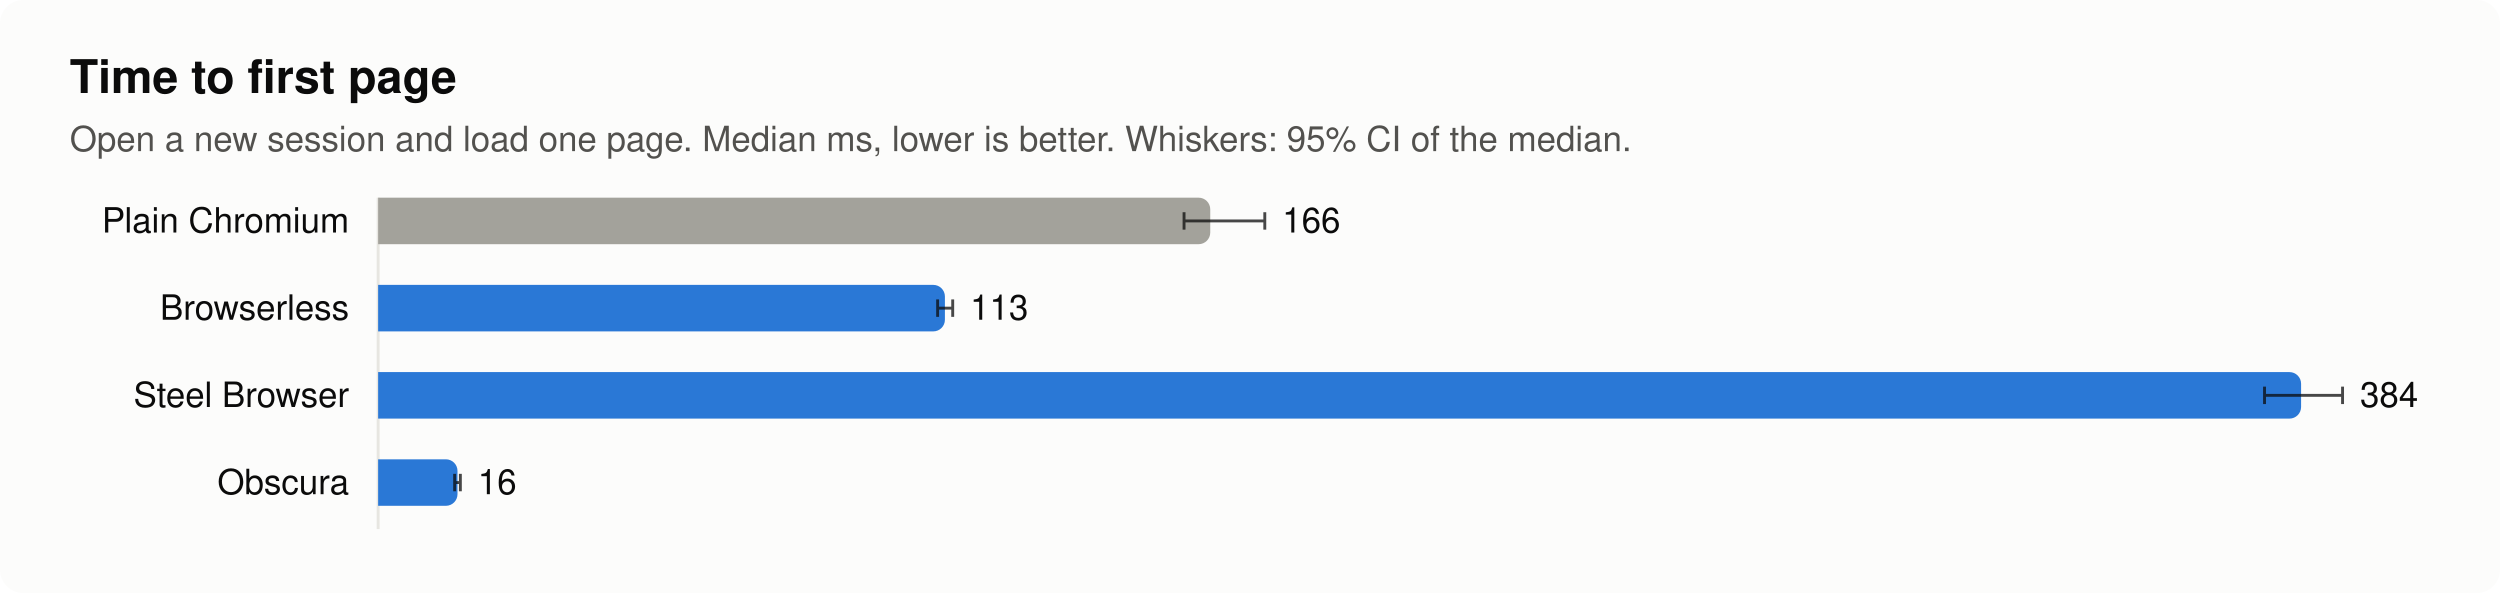
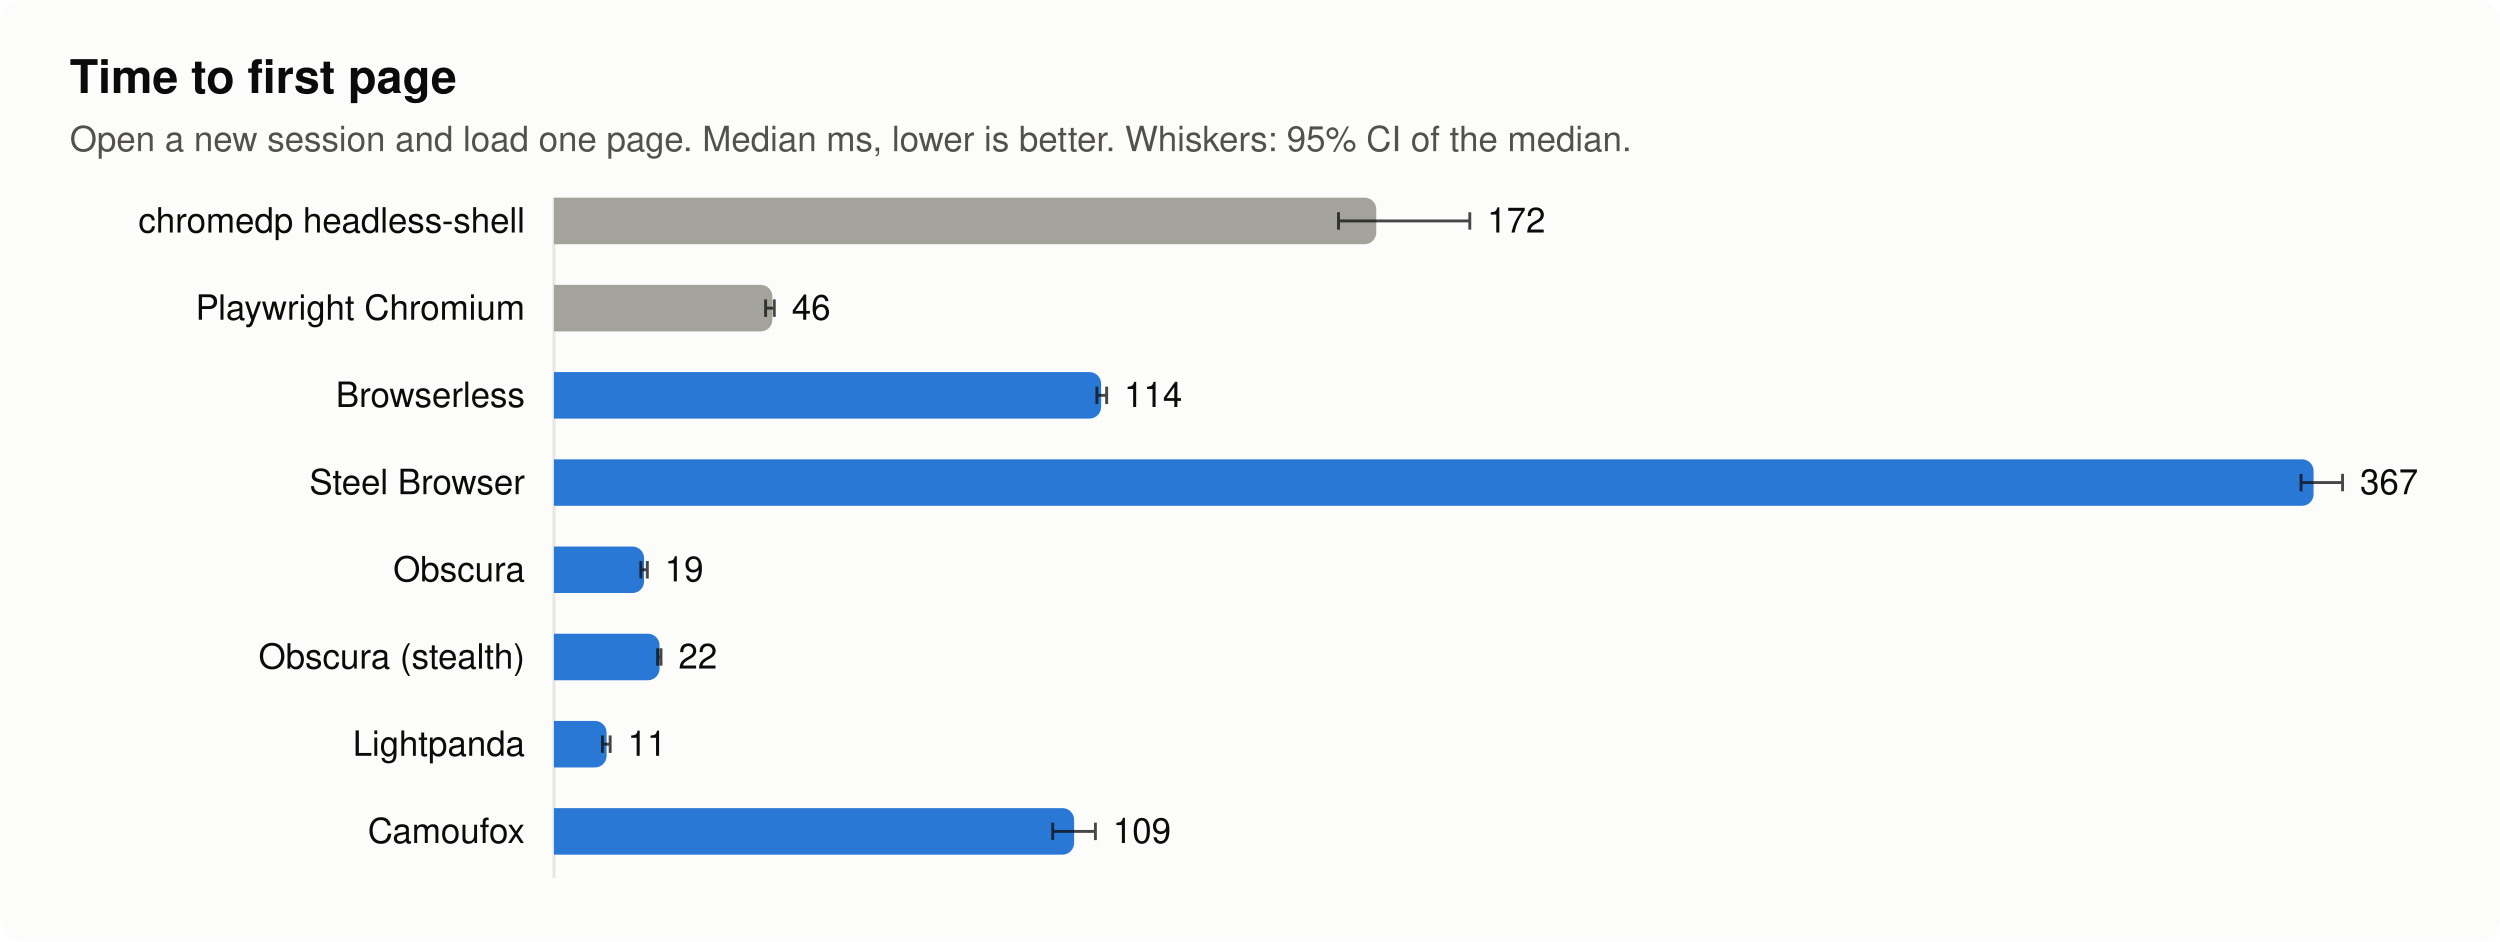
- <svg xmlns="http://www.w3.org/2000/svg" viewBox="0 0 860 204" width="860" height="204" font-family="-apple-system, BlinkMacSystemFont, 'Segoe UI', Helvetica, Arial, sans-serif" role="img" aria-label="Time to first page">
-   <rect width="860" height="204" rx="8" fill="#fcfcfb" />
+ <svg xmlns="http://www.w3.org/2000/svg" viewBox="0 0 860 324" width="860" height="324" font-family="-apple-system, BlinkMacSystemFont, 'Segoe UI', Helvetica, Arial, sans-serif" role="img" aria-label="Time to first page">
+   <rect width="860" height="324" rx="8" fill="#fcfcfb" />
  <text x="24" y="32" font-size="16" font-weight="600" fill="#0b0b0b">Time to first page</text>
  <text x="24" y="52" font-size="12" fill="#52514e">Open a new session and load one page. Median ms, lower is better. Whiskers: 95% CI of the median.</text>
-   <line x1="130.08" y1="68" x2="130.08" y2="182" stroke="#e7e6e1" stroke-width="1" />
-   <text x="120.08" y="80" font-size="12" text-anchor="end" fill="#0b0b0b">Plain Chromium</text>
-   <path d="M130.08,68h282.245a4,4 0 0 1 4,4v8a4,4 0 0 1 -4,4h-282.245z" fill="#a3a29b" />
-   <path d="M407.311,76H435.09M407.311,73v6M435.09,73v6" stroke="#0b0b0b" stroke-width="1" fill="none" opacity="0.75" />
-   <text x="441.09" y="80" font-size="12" fill="#0b0b0b" style="font-variant-numeric: tabular-nums">166</text>
-   <text x="120.08" y="110" font-size="12" text-anchor="end" fill="#0b0b0b">Browserless</text>
-   <path d="M130.08,98h190.97a4,4 0 0 1 4,4v8a4,4 0 0 1 -4,4h-190.97z" fill="#2a78d6" />
-   <path d="M322.54,106H327.73M322.54,103v6M327.73,103v6" stroke="#0b0b0b" stroke-width="1" fill="none" opacity="0.75" />
-   <text x="333.73" y="110" font-size="12" fill="#0b0b0b" style="font-variant-numeric: tabular-nums">113</text>
-   <text x="120.08" y="140" font-size="12" text-anchor="end" fill="#0b0b0b">Steel Browser</text>
-   <path d="M130.08,128h657.495a4,4 0 0 1 4,4v8a4,4 0 0 1 -4,4h-657.495z" fill="#2a78d6" />
-   <path d="M778.998,136H805.84M778.998,133v6M805.84,133v6" stroke="#0b0b0b" stroke-width="1" fill="none" opacity="0.75" />
-   <text x="811.84" y="140" font-size="12" fill="#0b0b0b" style="font-variant-numeric: tabular-nums">384</text>
-   <text x="120.08" y="170" font-size="12" text-anchor="end" fill="#0b0b0b">Obscura</text>
-   <path d="M130.08,158h23.298a4,4 0 0 1 4,4v8a4,4 0 0 1 -4,4h-23.298z" fill="#2a78d6" />
-   <path d="M156.396,166H158.364M156.396,163v6M158.364,163v6" stroke="#0b0b0b" stroke-width="1" fill="none" opacity="0.75" />
-   <text x="164.364" y="170" font-size="12" fill="#0b0b0b" style="font-variant-numeric: tabular-nums">16</text>
+   <line x1="190.56" y1="68" x2="190.56" y2="302" stroke="#e7e6e1" stroke-width="1" />
+   <text x="180.56" y="80" font-size="12" text-anchor="end" fill="#0b0b0b">chromedp headless-shell</text>
+   <path d="M190.56,68h278.875a4,4 0 0 1 4,4v8a4,4 0 0 1 -4,4h-278.875z" fill="#a3a29b" />
+   <path d="M460.441,76H505.608M460.441,73v6M505.608,73v6" stroke="#0b0b0b" stroke-width="1" fill="none" opacity="0.75" />
+   <text x="511.608" y="80" font-size="12" fill="#0b0b0b" style="font-variant-numeric: tabular-nums">172</text>
+   <text x="180.56" y="110" font-size="12" text-anchor="end" fill="#0b0b0b">Playwright Chromium</text>
+   <path d="M190.56,98h71.128a4,4 0 0 1 4,4v8a4,4 0 0 1 -4,4h-71.128z" fill="#a3a29b" />
+   <path d="M263.368,106H266.361M263.368,103v6M266.361,103v6" stroke="#0b0b0b" stroke-width="1" fill="none" opacity="0.75" />
+   <text x="272.361" y="110" font-size="12" fill="#0b0b0b" style="font-variant-numeric: tabular-nums">46</text>
+   <text x="180.56" y="140" font-size="12" text-anchor="end" fill="#0b0b0b">Browserless</text>
+   <path d="M190.56,128h184.223a4,4 0 0 1 4,4v8a4,4 0 0 1 -4,4h-184.223z" fill="#2a78d6" />
+   <path d="M377.332,136H380.689M377.332,133v6M380.689,133v6" stroke="#0b0b0b" stroke-width="1" fill="none" opacity="0.75" />
+   <text x="386.689" y="140" font-size="12" fill="#0b0b0b" style="font-variant-numeric: tabular-nums">114</text>
+   <text x="180.56" y="170" font-size="12" text-anchor="end" fill="#0b0b0b">Steel Browser</text>
+   <path d="M190.56,158h601.311a4,4 0 0 1 4,4v8a4,4 0 0 1 -4,4h-601.311z" fill="#2a78d6" />
+   <path d="M791.551,166H805.84M791.551,163v6M805.84,163v6" stroke="#0b0b0b" stroke-width="1" fill="none" opacity="0.75" />
+   <text x="811.84" y="170" font-size="12" fill="#0b0b0b" style="font-variant-numeric: tabular-nums">367</text>
+   <text x="180.56" y="200" font-size="12" text-anchor="end" fill="#0b0b0b">Obscura</text>
+   <path d="M190.56,188h27.004a4,4 0 0 1 4,4v8a4,4 0 0 1 -4,4h-27.004z" fill="#2a78d6" />
+   <path d="M220.449,196H222.679M220.449,193v6M222.679,193v6" stroke="#0b0b0b" stroke-width="1" fill="none" opacity="0.75" />
+   <text x="228.679" y="200" font-size="12" fill="#0b0b0b" style="font-variant-numeric: tabular-nums">19</text>
+   <text x="180.56" y="230" font-size="12" text-anchor="end" fill="#0b0b0b">Obscura (stealth)</text>
+   <path d="M190.56,218h32.328a4,4 0 0 1 4,4v8a4,4 0 0 1 -4,4h-32.328z" fill="#2a78d6" />
+   <path d="M226.219,226H227.378M226.219,223v6M227.378,223v6" stroke="#0b0b0b" stroke-width="1" fill="none" opacity="0.75" />
+   <text x="233.378" y="230" font-size="12" fill="#0b0b0b" style="font-variant-numeric: tabular-nums">22</text>
+   <text x="180.56" y="260" font-size="12" text-anchor="end" fill="#0b0b0b">Lightpanda</text>
+   <path d="M190.56,248h14.113a4,4 0 0 1 4,4v8a4,4 0 0 1 -4,4h-14.113z" fill="#2a78d6" />
+   <path d="M207.242,256H209.898M207.242,253v6M209.898,253v6" stroke="#0b0b0b" stroke-width="1" fill="none" opacity="0.75" />
+   <text x="215.898" y="260" font-size="12" fill="#0b0b0b" style="font-variant-numeric: tabular-nums">11</text>
+   <text x="180.56" y="290" font-size="12" text-anchor="end" fill="#0b0b0b">Camoufox</text>
+   <path d="M190.56,278h174.939a4,4 0 0 1 4,4v8a4,4 0 0 1 -4,4h-174.939z" fill="#2a78d6" />
+   <path d="M362.132,286H376.822M362.132,283v6M376.822,283v6" stroke="#0b0b0b" stroke-width="1" fill="none" opacity="0.75" />
+   <text x="382.822" y="290" font-size="12" fill="#0b0b0b" style="font-variant-numeric: tabular-nums">109</text>
</svg>
